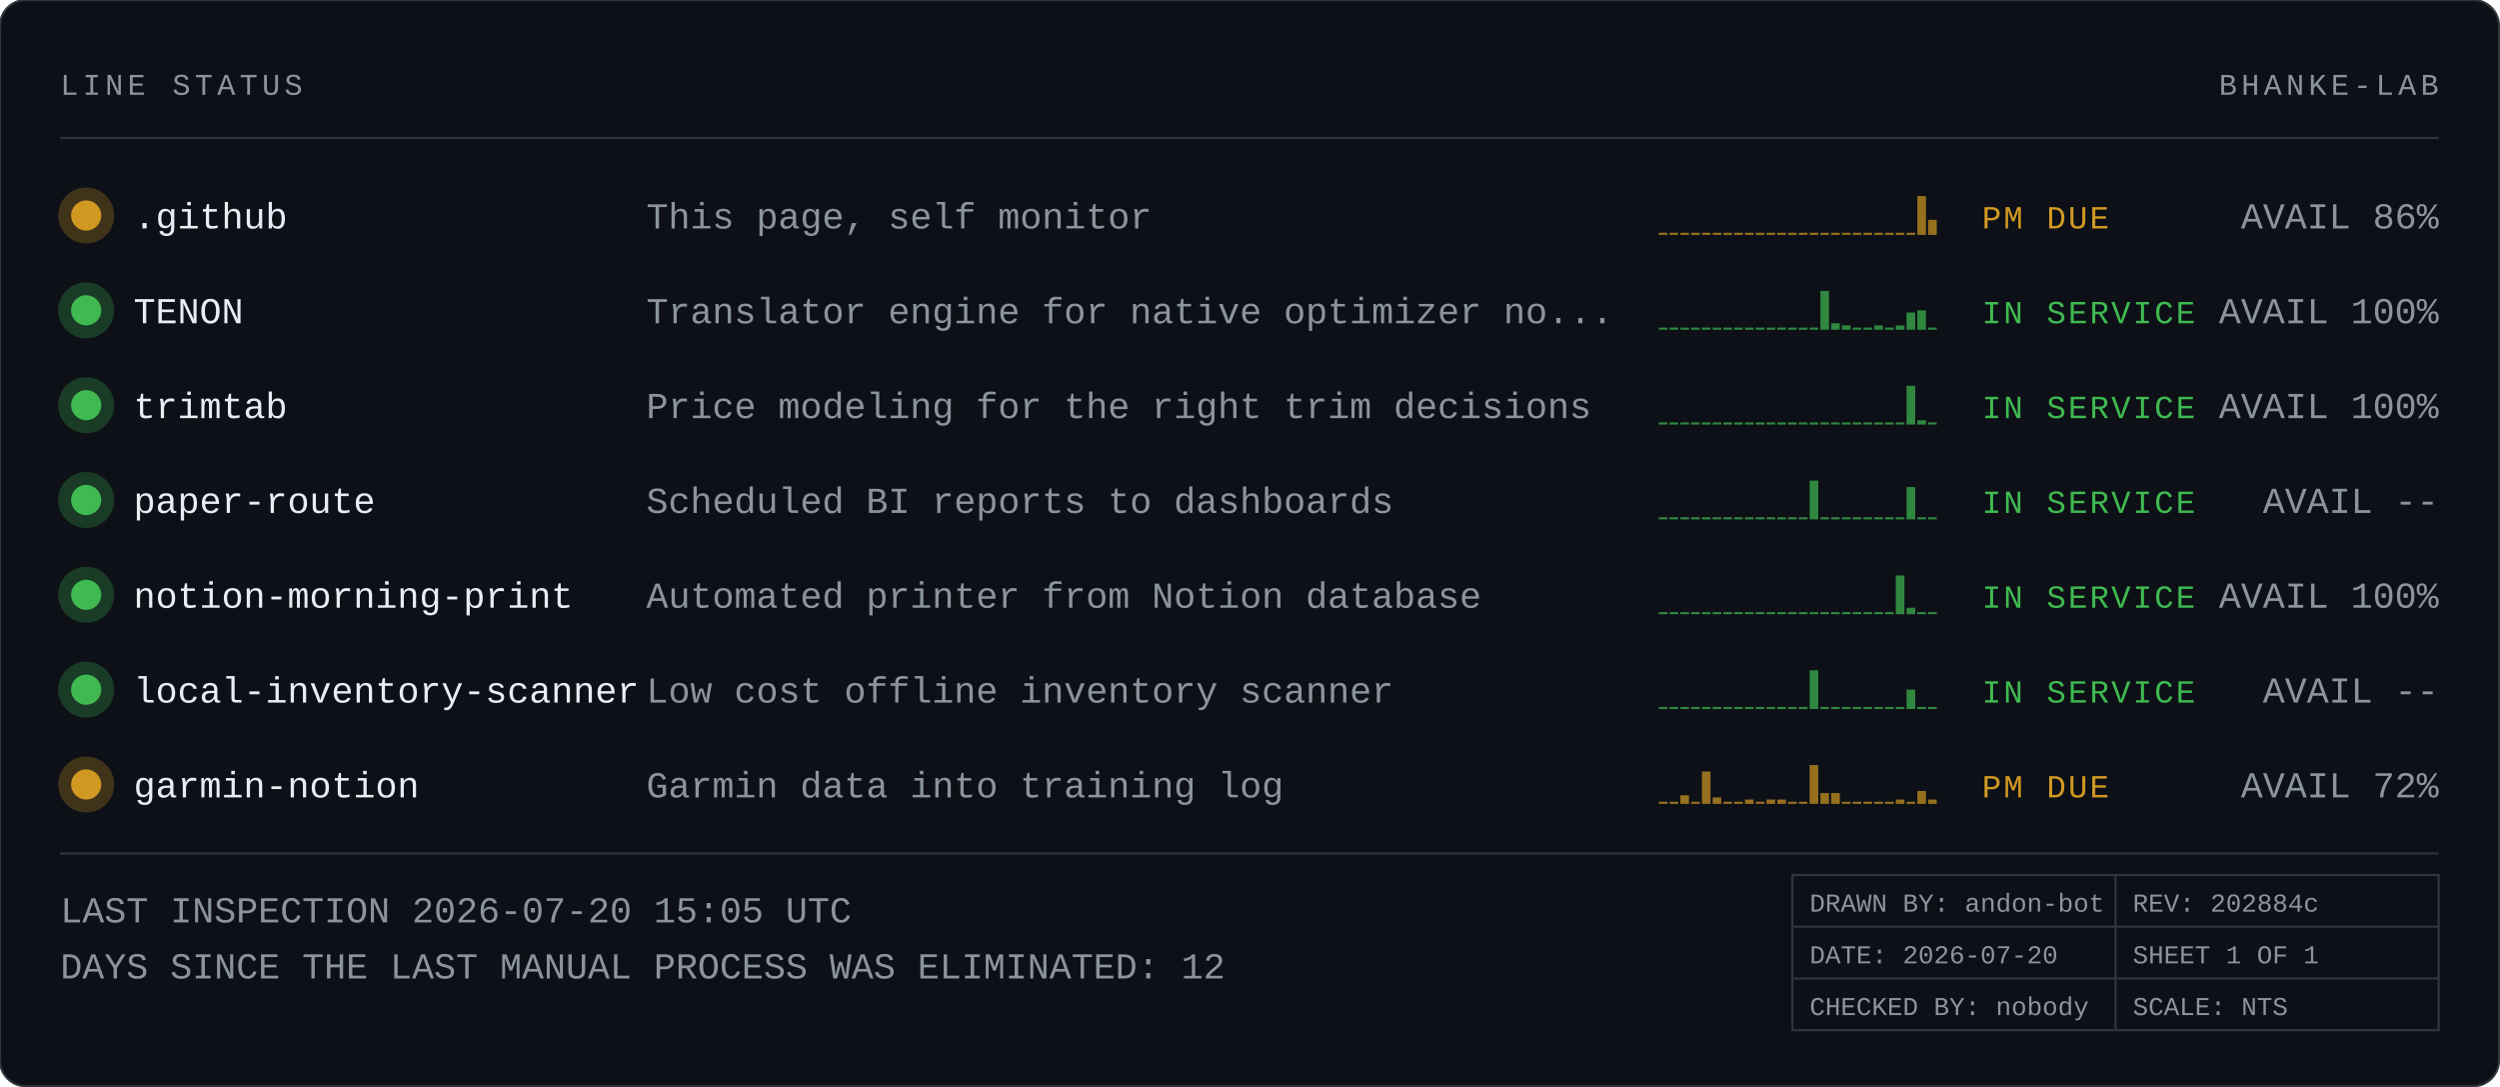
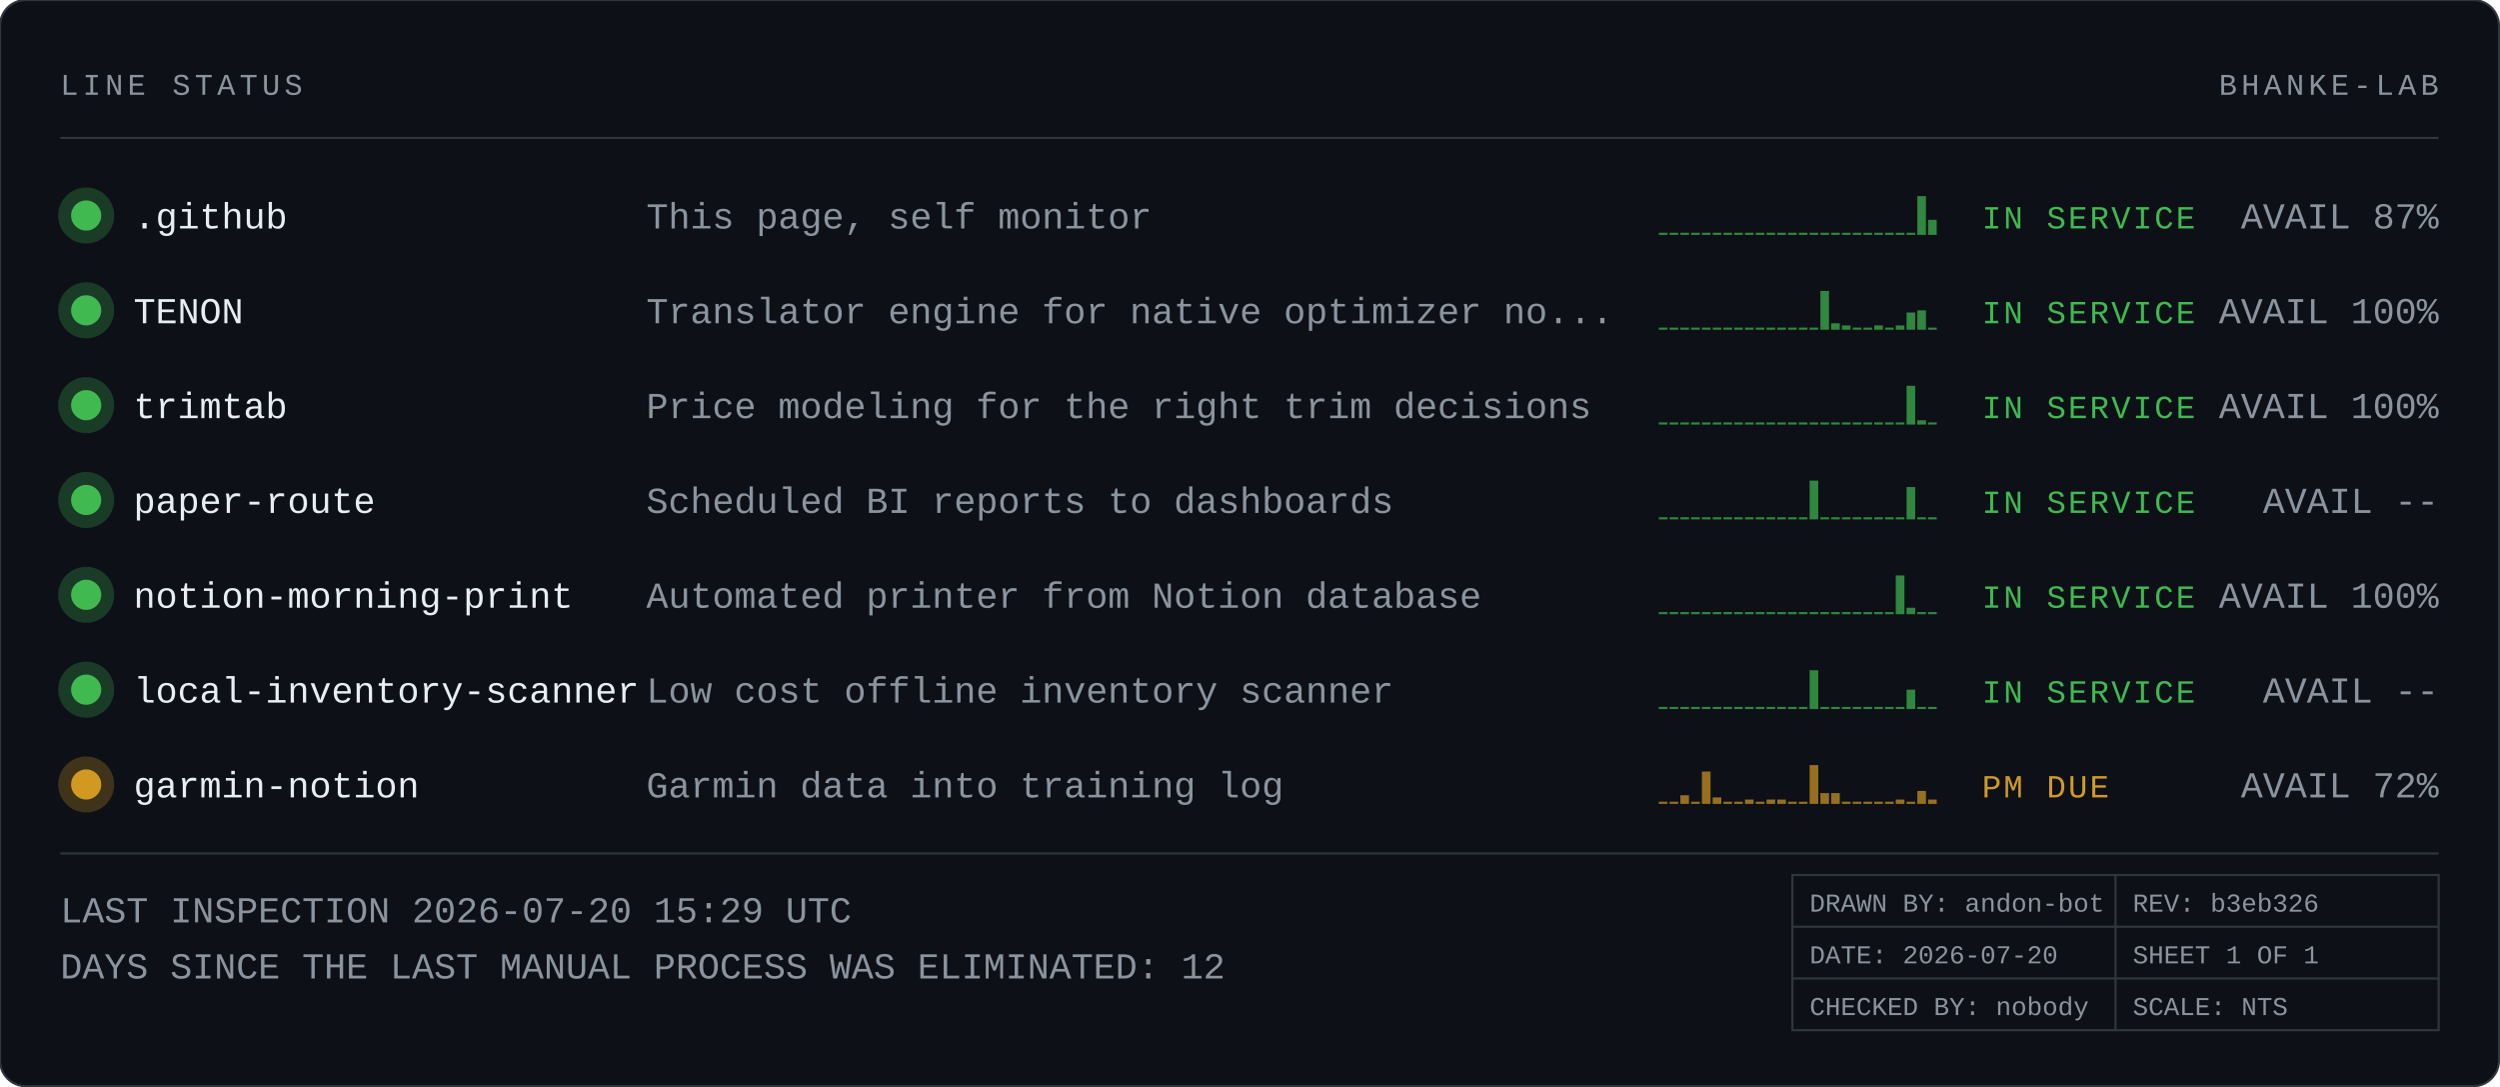
<svg xmlns="http://www.w3.org/2000/svg" width="1160" height="504" viewBox="0 0 1160 504" role="img" aria-label="Andon board">
  <style>
text { font-family: Consolas, 'Courier New', monospace; font-size: 17px; }
.hd { fill: #8b949e; font-size: 14px; letter-spacing: 2px; }
.name { fill: #e6edf3; }
.dim { fill: #8b949e; }
.st { font-size: 15px; letter-spacing: 1px; }
.tb { fill: #8b949e; font-size: 12px; }
</style>
  <rect x="0" y="0" width="1160" height="504" rx="12" fill="#0d1117" stroke="#30363d" />
  <text x="28" y="44" class="hd">LINE STATUS</text>
  <text x="1132" y="44" class="hd" text-anchor="end">BHANKE-LAB</text>
  <line x1="28" y1="64" x2="1132" y2="64" stroke="#30363d" />
-   <circle cx="40" cy="100" r="13" fill="#d29922" opacity="0.25">
-     <animate attributeName="opacity" values="0.25;0.8;0.25" dur="2s" repeatCount="indefinite" />
-   </circle>
-   <circle cx="40" cy="100" r="7" fill="#d29922" />
+   <circle cx="40" cy="100" r="13" fill="#3fb950" opacity="0.25" />
+   <circle cx="40" cy="100" r="7" fill="#3fb950" />
  <text x="62" y="106" class="name">.github</text>
  <text x="300" y="106" class="dim">This page, self monitor</text>
-   <rect x="770" y="108" width="4" height="1" fill="#d29922" opacity="0.7" />
-   <rect x="775" y="108" width="4" height="1" fill="#d29922" opacity="0.7" />
-   <rect x="780" y="108" width="4" height="1" fill="#d29922" opacity="0.7" />
-   <rect x="785" y="108" width="4" height="1" fill="#d29922" opacity="0.7" />
-   <rect x="790" y="108" width="4" height="1" fill="#d29922" opacity="0.7" />
-   <rect x="795" y="108" width="4" height="1" fill="#d29922" opacity="0.7" />
-   <rect x="800" y="108" width="4" height="1" fill="#d29922" opacity="0.7" />
-   <rect x="805" y="108" width="4" height="1" fill="#d29922" opacity="0.7" />
-   <rect x="810" y="108" width="4" height="1" fill="#d29922" opacity="0.7" />
-   <rect x="815" y="108" width="4" height="1" fill="#d29922" opacity="0.7" />
-   <rect x="820" y="108" width="4" height="1" fill="#d29922" opacity="0.7" />
-   <rect x="825" y="108" width="4" height="1" fill="#d29922" opacity="0.7" />
-   <rect x="830" y="108" width="4" height="1" fill="#d29922" opacity="0.7" />
-   <rect x="835" y="108" width="4" height="1" fill="#d29922" opacity="0.7" />
-   <rect x="840" y="108" width="4" height="1" fill="#d29922" opacity="0.7" />
-   <rect x="845" y="108" width="4" height="1" fill="#d29922" opacity="0.7" />
-   <rect x="850" y="108" width="4" height="1" fill="#d29922" opacity="0.7" />
-   <rect x="855" y="108" width="4" height="1" fill="#d29922" opacity="0.7" />
-   <rect x="860" y="108" width="4" height="1" fill="#d29922" opacity="0.7" />
-   <rect x="865" y="108" width="4" height="1" fill="#d29922" opacity="0.7" />
-   <rect x="870" y="108" width="4" height="1" fill="#d29922" opacity="0.7" />
-   <rect x="875" y="108" width="4" height="1" fill="#d29922" opacity="0.7" />
-   <rect x="880" y="108" width="4" height="1" fill="#d29922" opacity="0.7" />
-   <rect x="885" y="108" width="4" height="1" fill="#d29922" opacity="0.7" />
-   <rect x="890" y="91" width="4" height="18" fill="#d29922" opacity="0.7" />
-   <rect x="895" y="102" width="4" height="7" fill="#d29922" opacity="0.7" />
-   <text x="920" y="106" class="st" fill="#d29922">PM DUE</text>
-   <text x="1132" y="106" class="dim" text-anchor="end">AVAIL 86%</text>
+   <rect x="770" y="108" width="4" height="1" fill="#3fb950" opacity="0.7" />
+   <rect x="775" y="108" width="4" height="1" fill="#3fb950" opacity="0.7" />
+   <rect x="780" y="108" width="4" height="1" fill="#3fb950" opacity="0.7" />
+   <rect x="785" y="108" width="4" height="1" fill="#3fb950" opacity="0.7" />
+   <rect x="790" y="108" width="4" height="1" fill="#3fb950" opacity="0.7" />
+   <rect x="795" y="108" width="4" height="1" fill="#3fb950" opacity="0.7" />
+   <rect x="800" y="108" width="4" height="1" fill="#3fb950" opacity="0.7" />
+   <rect x="805" y="108" width="4" height="1" fill="#3fb950" opacity="0.7" />
+   <rect x="810" y="108" width="4" height="1" fill="#3fb950" opacity="0.7" />
+   <rect x="815" y="108" width="4" height="1" fill="#3fb950" opacity="0.7" />
+   <rect x="820" y="108" width="4" height="1" fill="#3fb950" opacity="0.7" />
+   <rect x="825" y="108" width="4" height="1" fill="#3fb950" opacity="0.7" />
+   <rect x="830" y="108" width="4" height="1" fill="#3fb950" opacity="0.7" />
+   <rect x="835" y="108" width="4" height="1" fill="#3fb950" opacity="0.7" />
+   <rect x="840" y="108" width="4" height="1" fill="#3fb950" opacity="0.7" />
+   <rect x="845" y="108" width="4" height="1" fill="#3fb950" opacity="0.7" />
+   <rect x="850" y="108" width="4" height="1" fill="#3fb950" opacity="0.7" />
+   <rect x="855" y="108" width="4" height="1" fill="#3fb950" opacity="0.7" />
+   <rect x="860" y="108" width="4" height="1" fill="#3fb950" opacity="0.7" />
+   <rect x="865" y="108" width="4" height="1" fill="#3fb950" opacity="0.7" />
+   <rect x="870" y="108" width="4" height="1" fill="#3fb950" opacity="0.7" />
+   <rect x="875" y="108" width="4" height="1" fill="#3fb950" opacity="0.7" />
+   <rect x="880" y="108" width="4" height="1" fill="#3fb950" opacity="0.7" />
+   <rect x="885" y="108" width="4" height="1" fill="#3fb950" opacity="0.7" />
+   <rect x="890" y="91" width="4" height="18" fill="#3fb950" opacity="0.7" />
+   <rect x="895" y="102" width="4" height="7" fill="#3fb950" opacity="0.7" />
+   <text x="920" y="106" class="st" fill="#3fb950">IN SERVICE</text>
+   <text x="1132" y="106" class="dim" text-anchor="end">AVAIL 87%</text>
  <circle cx="40" cy="144" r="13" fill="#3fb950" opacity="0.25" />
  <circle cx="40" cy="144" r="7" fill="#3fb950" />
  <text x="62" y="150" class="name">TENON</text>
  <text x="300" y="150" class="dim">Translator engine for native optimizer no...</text>
  <rect x="770" y="152" width="4" height="1" fill="#3fb950" opacity="0.7" />
  <rect x="775" y="152" width="4" height="1" fill="#3fb950" opacity="0.7" />
  <rect x="780" y="152" width="4" height="1" fill="#3fb950" opacity="0.7" />
  <rect x="785" y="152" width="4" height="1" fill="#3fb950" opacity="0.7" />
  <rect x="790" y="152" width="4" height="1" fill="#3fb950" opacity="0.7" />
  <rect x="795" y="152" width="4" height="1" fill="#3fb950" opacity="0.7" />
  <rect x="800" y="152" width="4" height="1" fill="#3fb950" opacity="0.7" />
  <rect x="805" y="152" width="4" height="1" fill="#3fb950" opacity="0.7" />
  <rect x="810" y="152" width="4" height="1" fill="#3fb950" opacity="0.7" />
  <rect x="815" y="152" width="4" height="1" fill="#3fb950" opacity="0.7" />
  <rect x="820" y="152" width="4" height="1" fill="#3fb950" opacity="0.7" />
  <rect x="825" y="152" width="4" height="1" fill="#3fb950" opacity="0.7" />
  <rect x="830" y="152" width="4" height="1" fill="#3fb950" opacity="0.7" />
  <rect x="835" y="152" width="4" height="1" fill="#3fb950" opacity="0.7" />
  <rect x="840" y="152" width="4" height="1" fill="#3fb950" opacity="0.7" />
  <rect x="845" y="135" width="4" height="18" fill="#3fb950" opacity="0.7" />
  <rect x="850" y="150" width="4" height="3" fill="#3fb950" opacity="0.7" />
  <rect x="855" y="151" width="4" height="2" fill="#3fb950" opacity="0.7" />
  <rect x="860" y="152" width="4" height="1" fill="#3fb950" opacity="0.7" />
  <rect x="865" y="152" width="4" height="1" fill="#3fb950" opacity="0.7" />
  <rect x="870" y="151" width="4" height="2" fill="#3fb950" opacity="0.7" />
  <rect x="875" y="152" width="4" height="1" fill="#3fb950" opacity="0.7" />
  <rect x="880" y="151" width="4" height="2" fill="#3fb950" opacity="0.7" />
  <rect x="885" y="145" width="4" height="8" fill="#3fb950" opacity="0.7" />
  <rect x="890" y="144" width="4" height="9" fill="#3fb950" opacity="0.7" />
  <rect x="895" y="152" width="4" height="1" fill="#3fb950" opacity="0.7" />
  <text x="920" y="150" class="st" fill="#3fb950">IN SERVICE</text>
  <text x="1132" y="150" class="dim" text-anchor="end">AVAIL 100%</text>
  <circle cx="40" cy="188" r="13" fill="#3fb950" opacity="0.25" />
  <circle cx="40" cy="188" r="7" fill="#3fb950" />
  <text x="62" y="194" class="name">trimtab</text>
  <text x="300" y="194" class="dim">Price modeling for the right trim decisions</text>
  <rect x="770" y="196" width="4" height="1" fill="#3fb950" opacity="0.7" />
  <rect x="775" y="196" width="4" height="1" fill="#3fb950" opacity="0.7" />
  <rect x="780" y="196" width="4" height="1" fill="#3fb950" opacity="0.7" />
  <rect x="785" y="196" width="4" height="1" fill="#3fb950" opacity="0.7" />
  <rect x="790" y="196" width="4" height="1" fill="#3fb950" opacity="0.7" />
  <rect x="795" y="196" width="4" height="1" fill="#3fb950" opacity="0.7" />
  <rect x="800" y="196" width="4" height="1" fill="#3fb950" opacity="0.7" />
  <rect x="805" y="196" width="4" height="1" fill="#3fb950" opacity="0.7" />
  <rect x="810" y="196" width="4" height="1" fill="#3fb950" opacity="0.7" />
  <rect x="815" y="196" width="4" height="1" fill="#3fb950" opacity="0.7" />
  <rect x="820" y="196" width="4" height="1" fill="#3fb950" opacity="0.7" />
  <rect x="825" y="196" width="4" height="1" fill="#3fb950" opacity="0.7" />
  <rect x="830" y="196" width="4" height="1" fill="#3fb950" opacity="0.7" />
  <rect x="835" y="196" width="4" height="1" fill="#3fb950" opacity="0.7" />
  <rect x="840" y="196" width="4" height="1" fill="#3fb950" opacity="0.7" />
  <rect x="845" y="196" width="4" height="1" fill="#3fb950" opacity="0.7" />
  <rect x="850" y="196" width="4" height="1" fill="#3fb950" opacity="0.7" />
  <rect x="855" y="196" width="4" height="1" fill="#3fb950" opacity="0.7" />
  <rect x="860" y="196" width="4" height="1" fill="#3fb950" opacity="0.7" />
  <rect x="865" y="196" width="4" height="1" fill="#3fb950" opacity="0.7" />
  <rect x="870" y="196" width="4" height="1" fill="#3fb950" opacity="0.7" />
  <rect x="875" y="196" width="4" height="1" fill="#3fb950" opacity="0.7" />
  <rect x="880" y="196" width="4" height="1" fill="#3fb950" opacity="0.7" />
  <rect x="885" y="179" width="4" height="18" fill="#3fb950" opacity="0.7" />
  <rect x="890" y="195" width="4" height="2" fill="#3fb950" opacity="0.7" />
  <rect x="895" y="196" width="4" height="1" fill="#3fb950" opacity="0.7" />
  <text x="920" y="194" class="st" fill="#3fb950">IN SERVICE</text>
  <text x="1132" y="194" class="dim" text-anchor="end">AVAIL 100%</text>
  <circle cx="40" cy="232" r="13" fill="#3fb950" opacity="0.25" />
  <circle cx="40" cy="232" r="7" fill="#3fb950" />
  <text x="62" y="238" class="name">paper-route</text>
  <text x="300" y="238" class="dim">Scheduled BI reports to dashboards</text>
  <rect x="770" y="240" width="4" height="1" fill="#3fb950" opacity="0.7" />
  <rect x="775" y="240" width="4" height="1" fill="#3fb950" opacity="0.7" />
  <rect x="780" y="240" width="4" height="1" fill="#3fb950" opacity="0.7" />
  <rect x="785" y="240" width="4" height="1" fill="#3fb950" opacity="0.7" />
  <rect x="790" y="240" width="4" height="1" fill="#3fb950" opacity="0.7" />
  <rect x="795" y="240" width="4" height="1" fill="#3fb950" opacity="0.7" />
  <rect x="800" y="240" width="4" height="1" fill="#3fb950" opacity="0.7" />
  <rect x="805" y="240" width="4" height="1" fill="#3fb950" opacity="0.7" />
  <rect x="810" y="240" width="4" height="1" fill="#3fb950" opacity="0.7" />
  <rect x="815" y="240" width="4" height="1" fill="#3fb950" opacity="0.7" />
  <rect x="820" y="240" width="4" height="1" fill="#3fb950" opacity="0.7" />
  <rect x="825" y="240" width="4" height="1" fill="#3fb950" opacity="0.7" />
  <rect x="830" y="240" width="4" height="1" fill="#3fb950" opacity="0.7" />
  <rect x="835" y="240" width="4" height="1" fill="#3fb950" opacity="0.7" />
  <rect x="840" y="223" width="4" height="18" fill="#3fb950" opacity="0.7" />
  <rect x="845" y="240" width="4" height="1" fill="#3fb950" opacity="0.7" />
  <rect x="850" y="240" width="4" height="1" fill="#3fb950" opacity="0.7" />
  <rect x="855" y="240" width="4" height="1" fill="#3fb950" opacity="0.7" />
  <rect x="860" y="240" width="4" height="1" fill="#3fb950" opacity="0.7" />
  <rect x="865" y="240" width="4" height="1" fill="#3fb950" opacity="0.7" />
  <rect x="870" y="240" width="4" height="1" fill="#3fb950" opacity="0.7" />
  <rect x="875" y="240" width="4" height="1" fill="#3fb950" opacity="0.7" />
  <rect x="880" y="240" width="4" height="1" fill="#3fb950" opacity="0.7" />
  <rect x="885" y="226" width="4" height="15" fill="#3fb950" opacity="0.7" />
  <rect x="890" y="240" width="4" height="1" fill="#3fb950" opacity="0.7" />
  <rect x="895" y="240" width="4" height="1" fill="#3fb950" opacity="0.7" />
  <text x="920" y="238" class="st" fill="#3fb950">IN SERVICE</text>
  <text x="1132" y="238" class="dim" text-anchor="end">AVAIL --</text>
  <circle cx="40" cy="276" r="13" fill="#3fb950" opacity="0.25" />
  <circle cx="40" cy="276" r="7" fill="#3fb950" />
  <text x="62" y="282" class="name">notion-morning-print</text>
  <text x="300" y="282" class="dim">Automated printer from Notion database</text>
  <rect x="770" y="284" width="4" height="1" fill="#3fb950" opacity="0.7" />
  <rect x="775" y="284" width="4" height="1" fill="#3fb950" opacity="0.7" />
  <rect x="780" y="284" width="4" height="1" fill="#3fb950" opacity="0.7" />
  <rect x="785" y="284" width="4" height="1" fill="#3fb950" opacity="0.7" />
  <rect x="790" y="284" width="4" height="1" fill="#3fb950" opacity="0.7" />
  <rect x="795" y="284" width="4" height="1" fill="#3fb950" opacity="0.7" />
  <rect x="800" y="284" width="4" height="1" fill="#3fb950" opacity="0.7" />
  <rect x="805" y="284" width="4" height="1" fill="#3fb950" opacity="0.7" />
  <rect x="810" y="284" width="4" height="1" fill="#3fb950" opacity="0.7" />
  <rect x="815" y="284" width="4" height="1" fill="#3fb950" opacity="0.7" />
  <rect x="820" y="284" width="4" height="1" fill="#3fb950" opacity="0.7" />
  <rect x="825" y="284" width="4" height="1" fill="#3fb950" opacity="0.7" />
  <rect x="830" y="284" width="4" height="1" fill="#3fb950" opacity="0.7" />
  <rect x="835" y="284" width="4" height="1" fill="#3fb950" opacity="0.7" />
  <rect x="840" y="284" width="4" height="1" fill="#3fb950" opacity="0.7" />
  <rect x="845" y="284" width="4" height="1" fill="#3fb950" opacity="0.7" />
  <rect x="850" y="284" width="4" height="1" fill="#3fb950" opacity="0.7" />
  <rect x="855" y="284" width="4" height="1" fill="#3fb950" opacity="0.7" />
  <rect x="860" y="284" width="4" height="1" fill="#3fb950" opacity="0.7" />
  <rect x="865" y="284" width="4" height="1" fill="#3fb950" opacity="0.7" />
  <rect x="870" y="284" width="4" height="1" fill="#3fb950" opacity="0.7" />
  <rect x="875" y="284" width="4" height="1" fill="#3fb950" opacity="0.7" />
  <rect x="880" y="267" width="4" height="18" fill="#3fb950" opacity="0.7" />
  <rect x="885" y="282" width="4" height="3" fill="#3fb950" opacity="0.7" />
  <rect x="890" y="284" width="4" height="1" fill="#3fb950" opacity="0.7" />
  <rect x="895" y="284" width="4" height="1" fill="#3fb950" opacity="0.7" />
  <text x="920" y="282" class="st" fill="#3fb950">IN SERVICE</text>
  <text x="1132" y="282" class="dim" text-anchor="end">AVAIL 100%</text>
  <circle cx="40" cy="320" r="13" fill="#3fb950" opacity="0.25" />
  <circle cx="40" cy="320" r="7" fill="#3fb950" />
  <text x="62" y="326" class="name">local-inventory-scanner</text>
  <text x="300" y="326" class="dim">Low cost offline inventory scanner</text>
  <rect x="770" y="328" width="4" height="1" fill="#3fb950" opacity="0.7" />
  <rect x="775" y="328" width="4" height="1" fill="#3fb950" opacity="0.7" />
  <rect x="780" y="328" width="4" height="1" fill="#3fb950" opacity="0.7" />
  <rect x="785" y="328" width="4" height="1" fill="#3fb950" opacity="0.7" />
  <rect x="790" y="328" width="4" height="1" fill="#3fb950" opacity="0.7" />
  <rect x="795" y="328" width="4" height="1" fill="#3fb950" opacity="0.7" />
  <rect x="800" y="328" width="4" height="1" fill="#3fb950" opacity="0.7" />
  <rect x="805" y="328" width="4" height="1" fill="#3fb950" opacity="0.7" />
  <rect x="810" y="328" width="4" height="1" fill="#3fb950" opacity="0.7" />
  <rect x="815" y="328" width="4" height="1" fill="#3fb950" opacity="0.7" />
  <rect x="820" y="328" width="4" height="1" fill="#3fb950" opacity="0.7" />
  <rect x="825" y="328" width="4" height="1" fill="#3fb950" opacity="0.7" />
  <rect x="830" y="328" width="4" height="1" fill="#3fb950" opacity="0.7" />
  <rect x="835" y="328" width="4" height="1" fill="#3fb950" opacity="0.7" />
  <rect x="840" y="311" width="4" height="18" fill="#3fb950" opacity="0.7" />
  <rect x="845" y="328" width="4" height="1" fill="#3fb950" opacity="0.7" />
  <rect x="850" y="328" width="4" height="1" fill="#3fb950" opacity="0.7" />
  <rect x="855" y="328" width="4" height="1" fill="#3fb950" opacity="0.7" />
  <rect x="860" y="328" width="4" height="1" fill="#3fb950" opacity="0.7" />
  <rect x="865" y="328" width="4" height="1" fill="#3fb950" opacity="0.7" />
  <rect x="870" y="328" width="4" height="1" fill="#3fb950" opacity="0.7" />
  <rect x="875" y="328" width="4" height="1" fill="#3fb950" opacity="0.7" />
  <rect x="880" y="328" width="4" height="1" fill="#3fb950" opacity="0.7" />
  <rect x="885" y="320" width="4" height="9" fill="#3fb950" opacity="0.7" />
  <rect x="890" y="328" width="4" height="1" fill="#3fb950" opacity="0.7" />
  <rect x="895" y="328" width="4" height="1" fill="#3fb950" opacity="0.7" />
  <text x="920" y="326" class="st" fill="#3fb950">IN SERVICE</text>
  <text x="1132" y="326" class="dim" text-anchor="end">AVAIL --</text>
  <circle cx="40" cy="364" r="13" fill="#d29922" opacity="0.25">
    <animate attributeName="opacity" values="0.25;0.8;0.25" dur="2s" repeatCount="indefinite" />
  </circle>
  <circle cx="40" cy="364" r="7" fill="#d29922" />
  <text x="62" y="370" class="name">garmin-notion</text>
  <text x="300" y="370" class="dim">Garmin data into training log</text>
  <rect x="770" y="372" width="4" height="1" fill="#d29922" opacity="0.7" />
  <rect x="775" y="372" width="4" height="1" fill="#d29922" opacity="0.7" />
  <rect x="780" y="369" width="4" height="4" fill="#d29922" opacity="0.7" />
  <rect x="785" y="372" width="4" height="1" fill="#d29922" opacity="0.7" />
  <rect x="790" y="358" width="4" height="15" fill="#d29922" opacity="0.7" />
  <rect x="795" y="370" width="4" height="3" fill="#d29922" opacity="0.7" />
  <rect x="800" y="372" width="4" height="1" fill="#d29922" opacity="0.7" />
  <rect x="805" y="372" width="4" height="1" fill="#d29922" opacity="0.7" />
  <rect x="810" y="371" width="4" height="2" fill="#d29922" opacity="0.7" />
  <rect x="815" y="372" width="4" height="1" fill="#d29922" opacity="0.7" />
  <rect x="820" y="371" width="4" height="2" fill="#d29922" opacity="0.7" />
  <rect x="825" y="371" width="4" height="2" fill="#d29922" opacity="0.7" />
  <rect x="830" y="372" width="4" height="1" fill="#d29922" opacity="0.7" />
  <rect x="835" y="372" width="4" height="1" fill="#d29922" opacity="0.7" />
  <rect x="840" y="355" width="4" height="18" fill="#d29922" opacity="0.7" />
  <rect x="845" y="368" width="4" height="5" fill="#d29922" opacity="0.7" />
  <rect x="850" y="368" width="4" height="5" fill="#d29922" opacity="0.7" />
  <rect x="855" y="372" width="4" height="1" fill="#d29922" opacity="0.7" />
  <rect x="860" y="372" width="4" height="1" fill="#d29922" opacity="0.7" />
  <rect x="865" y="372" width="4" height="1" fill="#d29922" opacity="0.7" />
  <rect x="870" y="372" width="4" height="1" fill="#d29922" opacity="0.7" />
  <rect x="875" y="372" width="4" height="1" fill="#d29922" opacity="0.7" />
  <rect x="880" y="371" width="4" height="2" fill="#d29922" opacity="0.7" />
  <rect x="885" y="372" width="4" height="1" fill="#d29922" opacity="0.7" />
  <rect x="890" y="367" width="4" height="6" fill="#d29922" opacity="0.7" />
  <rect x="895" y="371" width="4" height="2" fill="#d29922" opacity="0.7" />
  <text x="920" y="370" class="st" fill="#d29922">PM DUE</text>
  <text x="1132" y="370" class="dim" text-anchor="end">AVAIL 72%</text>
  <line x1="28" y1="396" x2="1132" y2="396" stroke="#30363d" />
-   <text x="28" y="428" class="dim">LAST INSPECTION 2026-07-20 15:05 UTC</text>
+   <text x="28" y="428" class="dim">LAST INSPECTION 2026-07-20 15:29 UTC</text>
  <text x="28" y="454" class="dim">DAYS SINCE THE LAST MANUAL PROCESS WAS ELIMINATED: 12</text>
  <rect x="832" y="406" width="300" height="72" fill="none" stroke="#30363d" />
  <line x1="832" y1="430" x2="1132" y2="430" stroke="#30363d" />
  <line x1="832" y1="454" x2="1132" y2="454" stroke="#30363d" />
  <line x1="982" y1="406" x2="982" y2="478" stroke="#30363d" />
  <text x="840" y="423" class="tb">DRAWN BY: andon-bot</text>
-   <text x="990" y="423" class="tb">REV: 202884c</text>
+   <text x="990" y="423" class="tb">REV: b3eb326</text>
  <text x="840" y="447" class="tb">DATE: 2026-07-20</text>
  <text x="990" y="447" class="tb">SHEET 1 OF 1</text>
  <text x="840" y="471" class="tb">CHECKED BY: nobody</text>
  <text x="990" y="471" class="tb">SCALE: NTS</text>
</svg>
